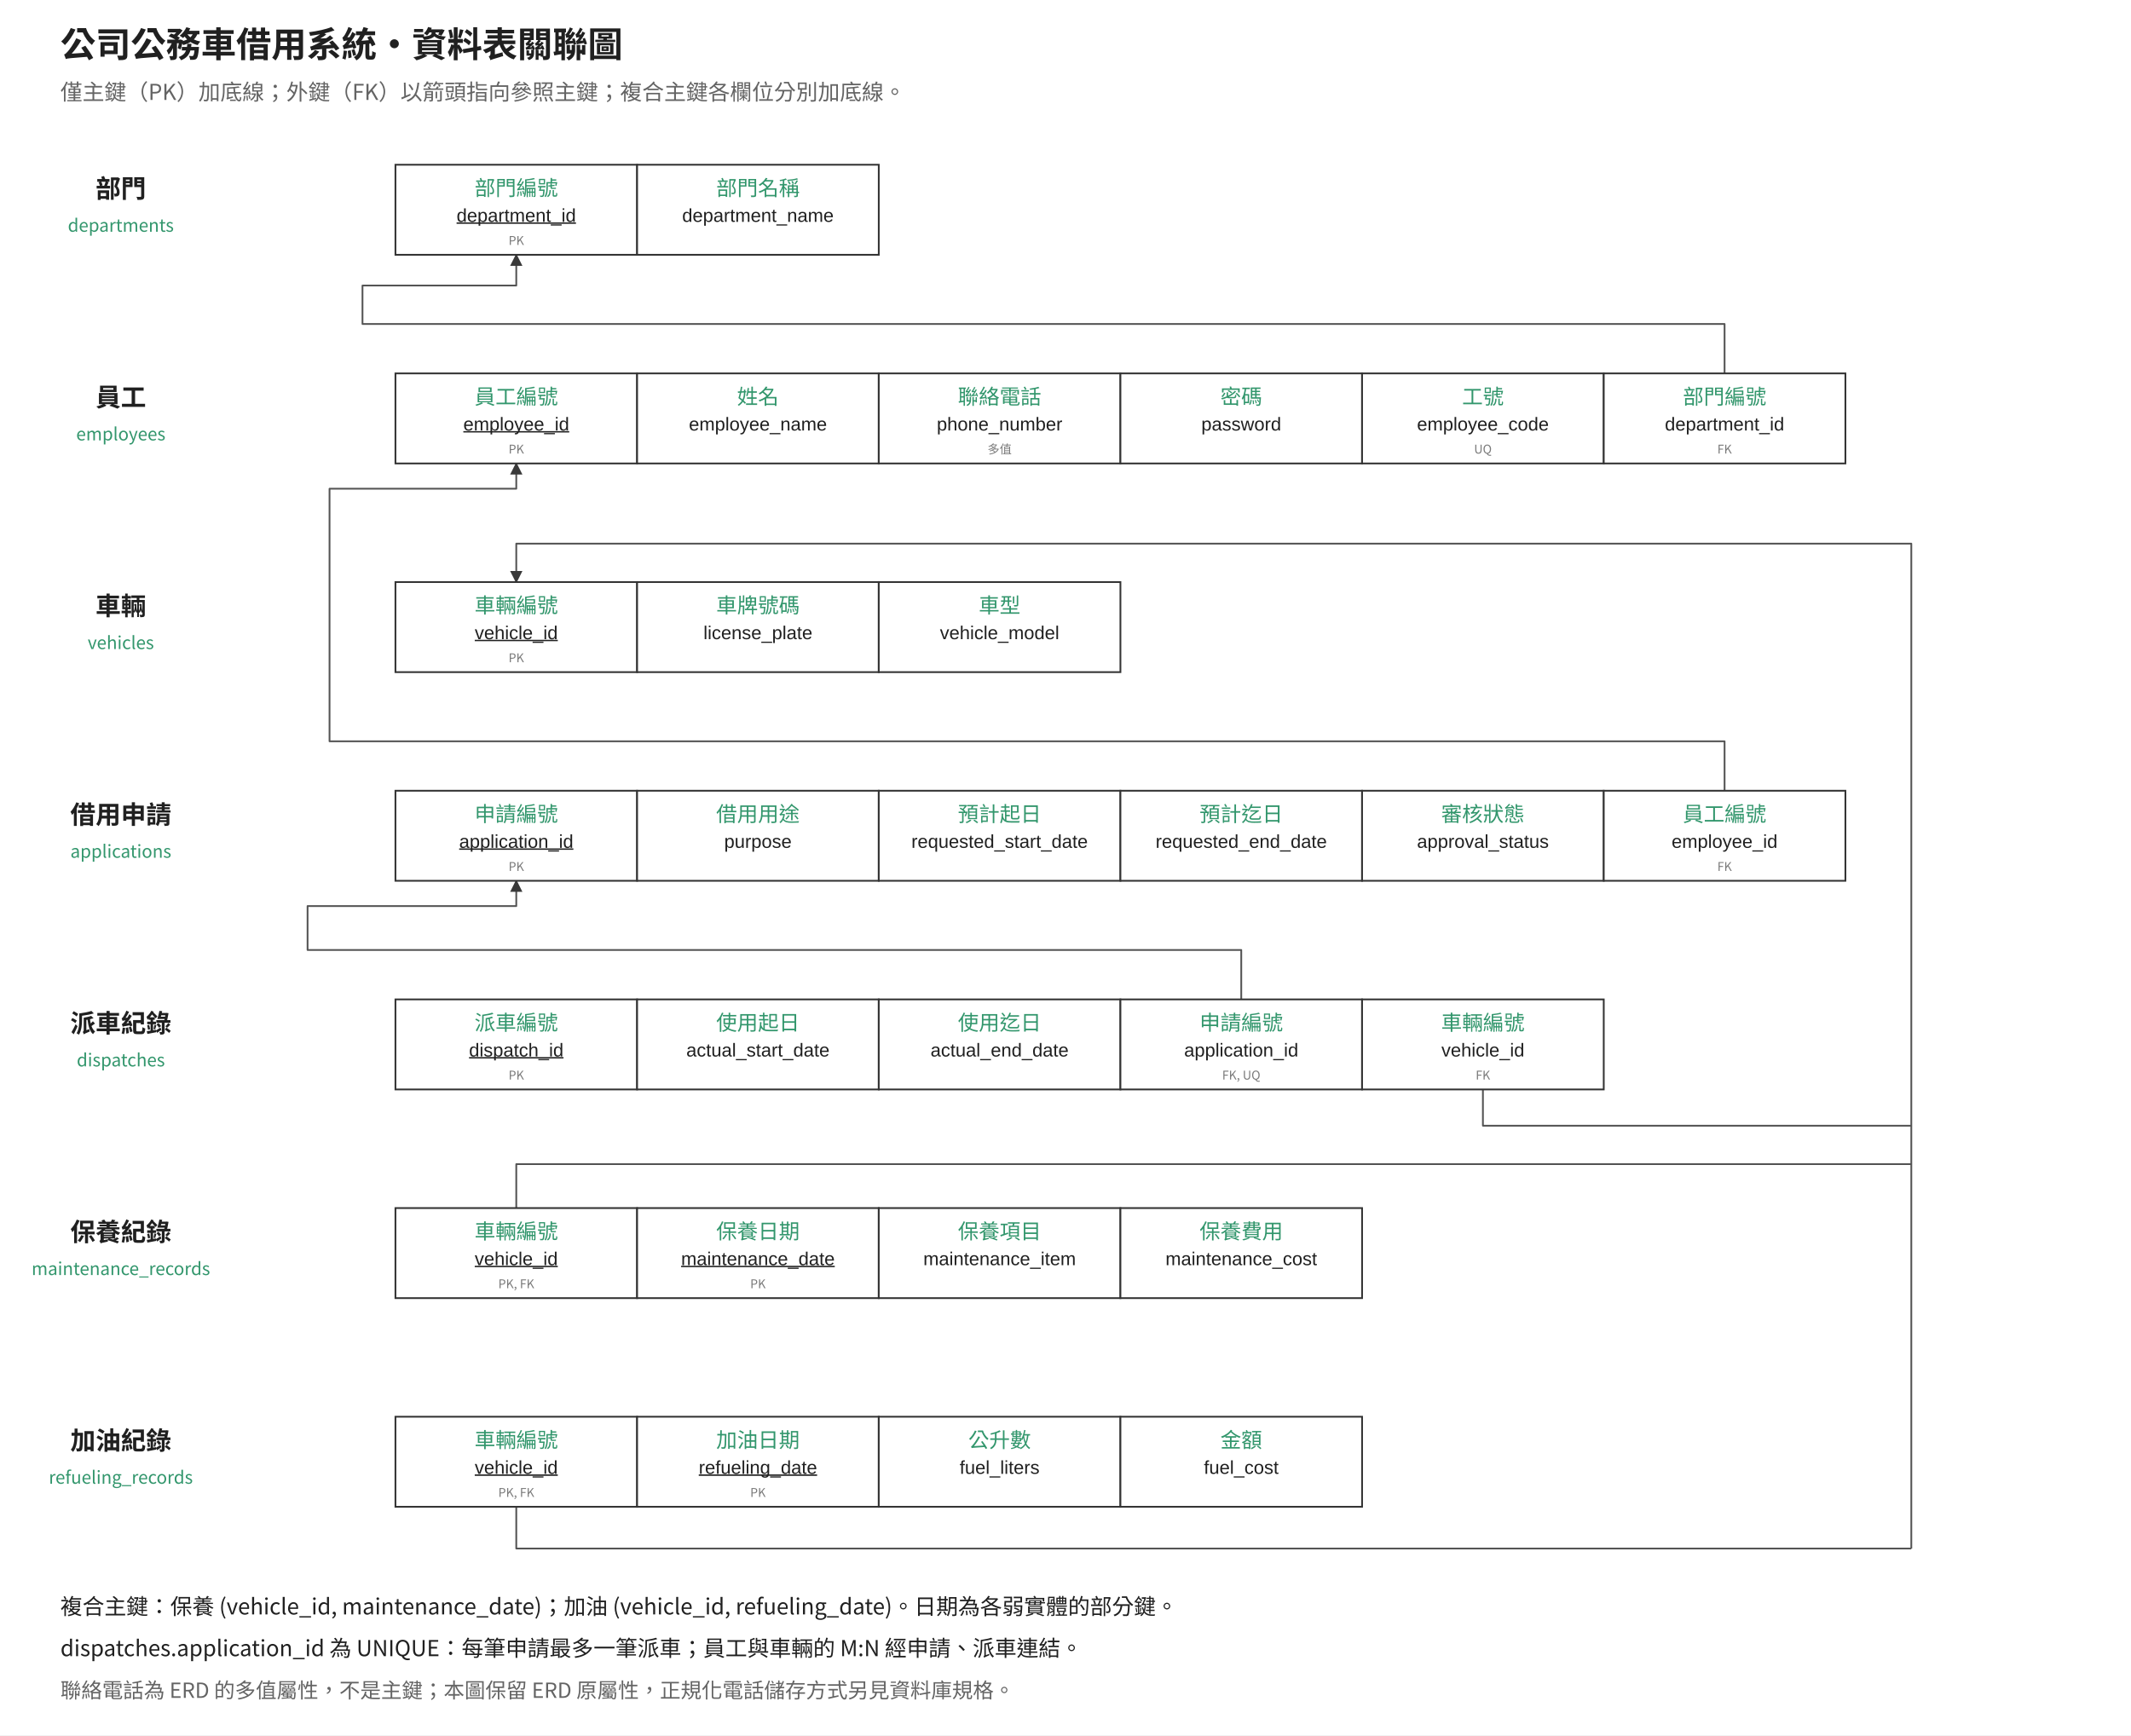
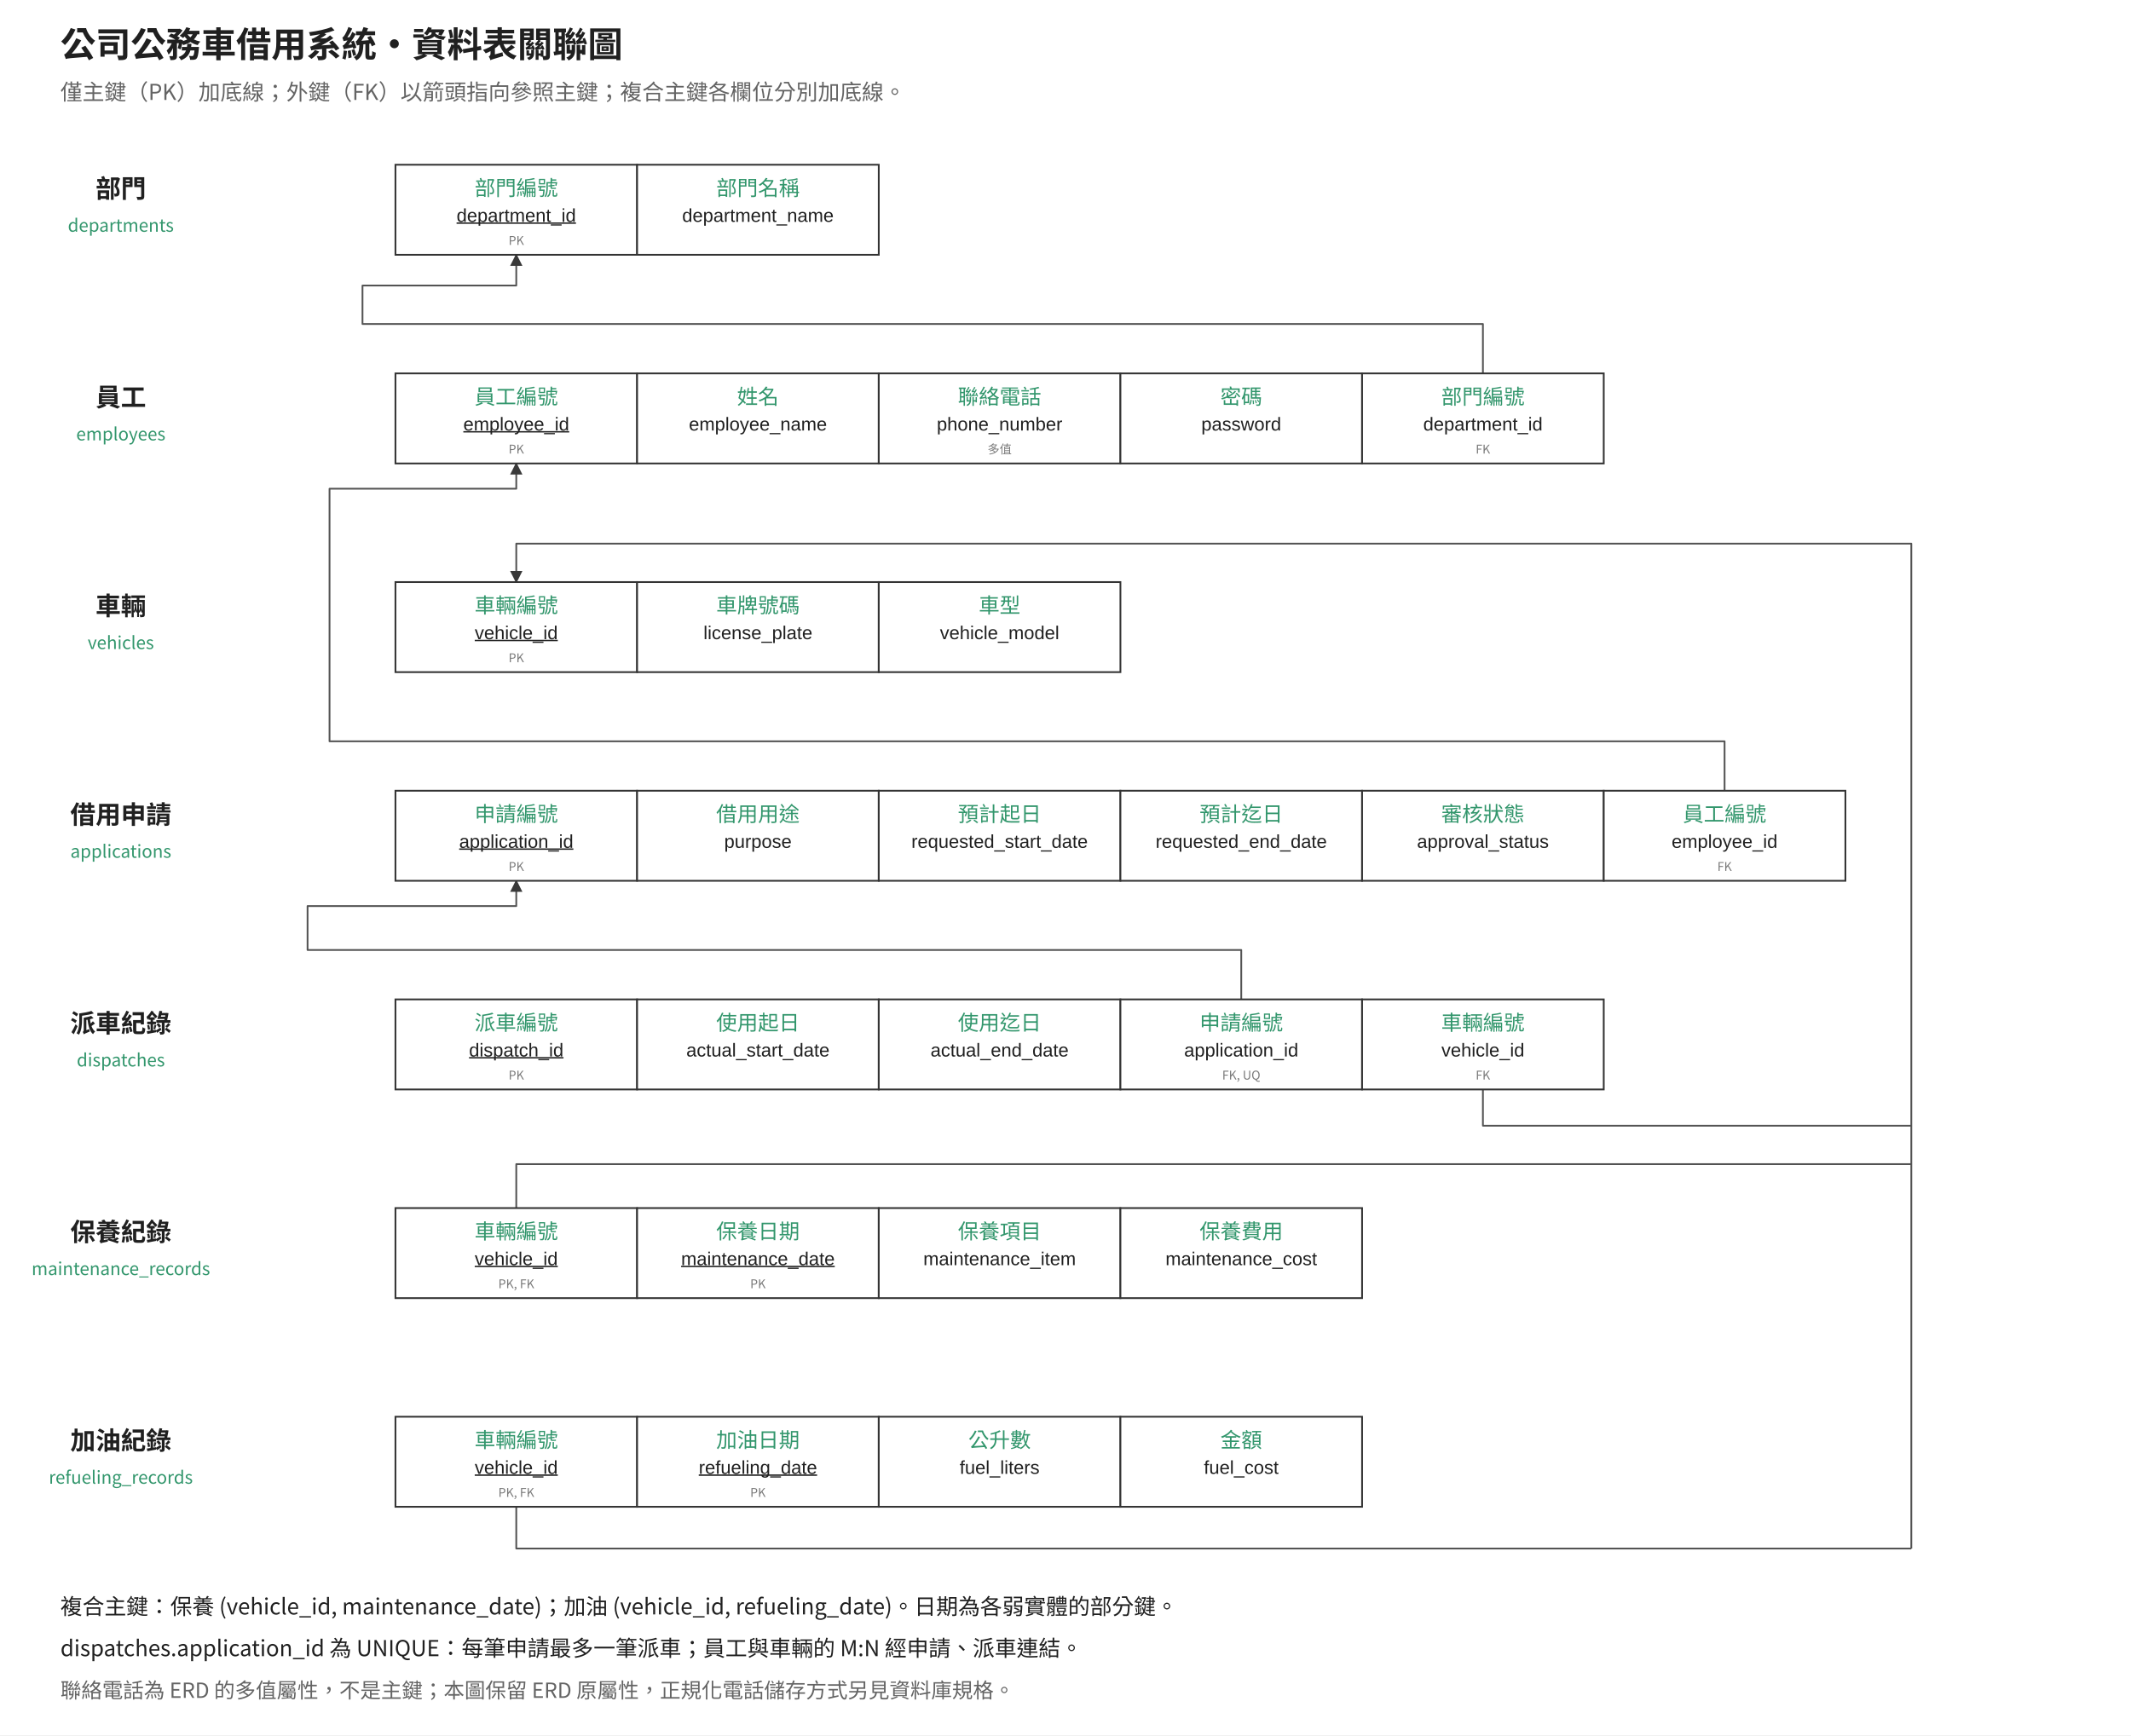
<svg xmlns="http://www.w3.org/2000/svg" width="1940" height="1580" viewBox="0 0 1940 1580" role="img" aria-labelledby="title desc">
  <defs>
    <marker id="arrow" viewBox="0 0 10 10" refX="9" refY="5" markerWidth="7" markerHeight="7" orient="auto">
      <path d="M0 0L10 5L0 10" fill="#393939" />
    </marker>
  </defs>
  <rect width="1940" height="1580" fill="white" />
  <g font-family="Microsoft JhengHei, Noto Sans CJK TC, Arial, sans-serif">
    <text x="55" y="52" font-size="32" fill="#202020" font-weight="700">公司公務車借用系統・資料表關聯圖</text>
    <text x="55" y="91" font-size="20" fill="#646464">僅主鍵（PK）加底線；外鍵（FK）以箭頭指向參照主鍵；複合主鍵各欄位分別加底線。</text>
-     <path d="M1570 340V295H330V260H470V232" fill="none" stroke="#535353" stroke-width="1.6" stroke-linejoin="round" marker-end="url(#arrow)" />
+     <path d="M1350 340V295H330V260H470V232" fill="none" stroke="#535353" stroke-width="1.6" stroke-linejoin="round" marker-end="url(#arrow)" />
    <path d="M1570 720V675H300V445H470V422" fill="none" stroke="#535353" stroke-width="1.6" stroke-linejoin="round" marker-end="url(#arrow)" />
    <path d="M1130 910V865H280V825H470V802" fill="none" stroke="#535353" stroke-width="1.6" stroke-linejoin="round" marker-end="url(#arrow)" />
    <path d="M1740 1410V495H470V530" fill="none" stroke="#535353" stroke-width="1.6" stroke-linejoin="round" marker-end="url(#arrow)" />
    <path d="M1350 992V1025H1740" fill="none" stroke="#535353" stroke-width="1.6" stroke-linejoin="round" />
    <path d="M470 1100V1060H1740" fill="none" stroke="#535353" stroke-width="1.6" stroke-linejoin="round" />
    <path d="M470 1372V1410H1740" fill="none" stroke="#535353" stroke-width="1.6" stroke-linejoin="round" />
    <text x="110" y="180" font-size="23" fill="#202020" text-anchor="middle" font-weight="700">部門</text>
    <text x="110" y="211" font-size="16" fill="#32966c" text-anchor="middle">departments</text>
    <rect x="360" y="150" width="220" height="82" fill="white" stroke="#333333" stroke-width="1.6" />
    <text x="470" y="178" font-size="19" fill="#32966c" text-anchor="middle">部門編號</text>
    <text x="470" y="202" font-size="17" fill="#202020" font-family="Arial, sans-serif" text-anchor="middle" text-decoration="underline">department_id</text>
    <text x="470" y="223" font-size="11" fill="#7a7a7a" text-anchor="middle">PK</text>
    <rect x="580" y="150" width="220" height="82" fill="white" stroke="#333333" stroke-width="1.6" />
    <text x="690" y="178" font-size="19" fill="#32966c" text-anchor="middle">部門名稱</text>
    <text x="690" y="202" font-size="17" fill="#202020" font-family="Arial, sans-serif" text-anchor="middle" text-decoration="none">department_name</text>
    <text x="110" y="370" font-size="23" fill="#202020" text-anchor="middle" font-weight="700">員工</text>
    <text x="110" y="401" font-size="16" fill="#32966c" text-anchor="middle">employees</text>
    <rect x="360" y="340" width="220" height="82" fill="white" stroke="#333333" stroke-width="1.6" />
    <text x="470" y="368" font-size="19" fill="#32966c" text-anchor="middle">員工編號</text>
    <text x="470" y="392" font-size="17" fill="#202020" font-family="Arial, sans-serif" text-anchor="middle" text-decoration="underline">employee_id</text>
    <text x="470" y="413" font-size="11" fill="#7a7a7a" text-anchor="middle">PK</text>
    <rect x="580" y="340" width="220" height="82" fill="white" stroke="#333333" stroke-width="1.6" />
    <text x="690" y="368" font-size="19" fill="#32966c" text-anchor="middle">姓名</text>
    <text x="690" y="392" font-size="17" fill="#202020" font-family="Arial, sans-serif" text-anchor="middle" text-decoration="none">employee_name</text>
    <rect x="800" y="340" width="220" height="82" fill="white" stroke="#333333" stroke-width="1.6" />
    <text x="910" y="368" font-size="19" fill="#32966c" text-anchor="middle">聯絡電話</text>
    <text x="910" y="392" font-size="17" fill="#202020" font-family="Arial, sans-serif" text-anchor="middle" text-decoration="none">phone_number</text>
    <text x="910" y="413" font-size="11" fill="#7a7a7a" text-anchor="middle">多值</text>
    <rect x="1020" y="340" width="220" height="82" fill="white" stroke="#333333" stroke-width="1.6" />
    <text x="1130" y="368" font-size="19" fill="#32966c" text-anchor="middle">密碼</text>
    <text x="1130" y="392" font-size="17" fill="#202020" font-family="Arial, sans-serif" text-anchor="middle" text-decoration="none">password</text>
    <rect x="1240" y="340" width="220" height="82" fill="white" stroke="#333333" stroke-width="1.6" />
-     <text x="1350" y="368" font-size="19" fill="#32966c" text-anchor="middle">工號</text>
-     <text x="1350" y="392" font-size="17" fill="#202020" font-family="Arial, sans-serif" text-anchor="middle" text-decoration="none">employee_code</text>
-     <text x="1350" y="413" font-size="11" fill="#7a7a7a" text-anchor="middle">UQ</text>
-     <rect x="1460" y="340" width="220" height="82" fill="white" stroke="#333333" stroke-width="1.6" />
-     <text x="1570" y="368" font-size="19" fill="#32966c" text-anchor="middle">部門編號</text>
-     <text x="1570" y="392" font-size="17" fill="#202020" font-family="Arial, sans-serif" text-anchor="middle" text-decoration="none">department_id</text>
-     <text x="1570" y="413" font-size="11" fill="#7a7a7a" text-anchor="middle">FK</text>
+     <text x="1350" y="368" font-size="19" fill="#32966c" text-anchor="middle">部門編號</text>
+     <text x="1350" y="392" font-size="17" fill="#202020" font-family="Arial, sans-serif" text-anchor="middle" text-decoration="none">department_id</text>
+     <text x="1350" y="413" font-size="11" fill="#7a7a7a" text-anchor="middle">FK</text>
    <text x="110" y="560" font-size="23" fill="#202020" text-anchor="middle" font-weight="700">車輛</text>
    <text x="110" y="591" font-size="16" fill="#32966c" text-anchor="middle">vehicles</text>
    <rect x="360" y="530" width="220" height="82" fill="white" stroke="#333333" stroke-width="1.6" />
    <text x="470" y="558" font-size="19" fill="#32966c" text-anchor="middle">車輛編號</text>
    <text x="470" y="582" font-size="17" fill="#202020" font-family="Arial, sans-serif" text-anchor="middle" text-decoration="underline">vehicle_id</text>
    <text x="470" y="603" font-size="11" fill="#7a7a7a" text-anchor="middle">PK</text>
    <rect x="580" y="530" width="220" height="82" fill="white" stroke="#333333" stroke-width="1.6" />
    <text x="690" y="558" font-size="19" fill="#32966c" text-anchor="middle">車牌號碼</text>
    <text x="690" y="582" font-size="17" fill="#202020" font-family="Arial, sans-serif" text-anchor="middle" text-decoration="none">license_plate</text>
    <rect x="800" y="530" width="220" height="82" fill="white" stroke="#333333" stroke-width="1.6" />
    <text x="910" y="558" font-size="19" fill="#32966c" text-anchor="middle">車型</text>
    <text x="910" y="582" font-size="17" fill="#202020" font-family="Arial, sans-serif" text-anchor="middle" text-decoration="none">vehicle_model</text>
    <text x="110" y="750" font-size="23" fill="#202020" text-anchor="middle" font-weight="700">借用申請</text>
    <text x="110" y="781" font-size="16" fill="#32966c" text-anchor="middle">applications</text>
    <rect x="360" y="720" width="220" height="82" fill="white" stroke="#333333" stroke-width="1.6" />
    <text x="470" y="748" font-size="19" fill="#32966c" text-anchor="middle">申請編號</text>
    <text x="470" y="772" font-size="17" fill="#202020" font-family="Arial, sans-serif" text-anchor="middle" text-decoration="underline">application_id</text>
    <text x="470" y="793" font-size="11" fill="#7a7a7a" text-anchor="middle">PK</text>
    <rect x="580" y="720" width="220" height="82" fill="white" stroke="#333333" stroke-width="1.6" />
    <text x="690" y="748" font-size="19" fill="#32966c" text-anchor="middle">借用用途</text>
    <text x="690" y="772" font-size="17" fill="#202020" font-family="Arial, sans-serif" text-anchor="middle" text-decoration="none">purpose</text>
    <rect x="800" y="720" width="220" height="82" fill="white" stroke="#333333" stroke-width="1.6" />
    <text x="910" y="748" font-size="19" fill="#32966c" text-anchor="middle">預計起日</text>
    <text x="910" y="772" font-size="17" fill="#202020" font-family="Arial, sans-serif" textLength="190" text-anchor="middle" text-decoration="none">requested_start_date</text>
    <rect x="1020" y="720" width="220" height="82" fill="white" stroke="#333333" stroke-width="1.6" />
    <text x="1130" y="748" font-size="19" fill="#32966c" text-anchor="middle">預計迄日</text>
    <text x="1130" y="772" font-size="17" fill="#202020" font-family="Arial, sans-serif" text-anchor="middle" text-decoration="none">requested_end_date</text>
    <rect x="1240" y="720" width="220" height="82" fill="white" stroke="#333333" stroke-width="1.6" />
    <text x="1350" y="748" font-size="19" fill="#32966c" text-anchor="middle">審核狀態</text>
    <text x="1350" y="772" font-size="17" fill="#202020" font-family="Arial, sans-serif" text-anchor="middle" text-decoration="none">approval_status</text>
    <rect x="1460" y="720" width="220" height="82" fill="white" stroke="#333333" stroke-width="1.6" />
    <text x="1570" y="748" font-size="19" fill="#32966c" text-anchor="middle">員工編號</text>
    <text x="1570" y="772" font-size="17" fill="#202020" font-family="Arial, sans-serif" text-anchor="middle" text-decoration="none">employee_id</text>
    <text x="1570" y="793" font-size="11" fill="#7a7a7a" text-anchor="middle">FK</text>
    <text x="110" y="940" font-size="23" fill="#202020" text-anchor="middle" font-weight="700">派車紀錄</text>
    <text x="110" y="971" font-size="16" fill="#32966c" text-anchor="middle">dispatches</text>
    <rect x="360" y="910" width="220" height="82" fill="white" stroke="#333333" stroke-width="1.6" />
    <text x="470" y="938" font-size="19" fill="#32966c" text-anchor="middle">派車編號</text>
    <text x="470" y="962" font-size="17" fill="#202020" font-family="Arial, sans-serif" text-anchor="middle" text-decoration="underline">dispatch_id</text>
    <text x="470" y="983" font-size="11" fill="#7a7a7a" text-anchor="middle">PK</text>
    <rect x="580" y="910" width="220" height="82" fill="white" stroke="#333333" stroke-width="1.6" />
    <text x="690" y="938" font-size="19" fill="#32966c" text-anchor="middle">使用起日</text>
    <text x="690" y="962" font-size="17" fill="#202020" font-family="Arial, sans-serif" text-anchor="middle" text-decoration="none">actual_start_date</text>
    <rect x="800" y="910" width="220" height="82" fill="white" stroke="#333333" stroke-width="1.6" />
    <text x="910" y="938" font-size="19" fill="#32966c" text-anchor="middle">使用迄日</text>
    <text x="910" y="962" font-size="17" fill="#202020" font-family="Arial, sans-serif" text-anchor="middle" text-decoration="none">actual_end_date</text>
    <rect x="1020" y="910" width="220" height="82" fill="white" stroke="#333333" stroke-width="1.6" />
    <text x="1130" y="938" font-size="19" fill="#32966c" text-anchor="middle">申請編號</text>
    <text x="1130" y="962" font-size="17" fill="#202020" font-family="Arial, sans-serif" text-anchor="middle" text-decoration="none">application_id</text>
    <text x="1130" y="983" font-size="11" fill="#7a7a7a" text-anchor="middle">FK, UQ</text>
    <rect x="1240" y="910" width="220" height="82" fill="white" stroke="#333333" stroke-width="1.6" />
    <text x="1350" y="938" font-size="19" fill="#32966c" text-anchor="middle">車輛編號</text>
    <text x="1350" y="962" font-size="17" fill="#202020" font-family="Arial, sans-serif" text-anchor="middle" text-decoration="none">vehicle_id</text>
    <text x="1350" y="983" font-size="11" fill="#7a7a7a" text-anchor="middle">FK</text>
    <text x="110" y="1130" font-size="23" fill="#202020" text-anchor="middle" font-weight="700">保養紀錄</text>
    <text x="110" y="1161" font-size="16" fill="#32966c" text-anchor="middle">maintenance_records</text>
    <rect x="360" y="1100" width="220" height="82" fill="white" stroke="#333333" stroke-width="1.6" />
    <text x="470" y="1128" font-size="19" fill="#32966c" text-anchor="middle">車輛編號</text>
    <text x="470" y="1152" font-size="17" fill="#202020" font-family="Arial, sans-serif" text-anchor="middle" text-decoration="underline">vehicle_id</text>
    <text x="470" y="1173" font-size="11" fill="#7a7a7a" text-anchor="middle">PK, FK</text>
    <rect x="580" y="1100" width="220" height="82" fill="white" stroke="#333333" stroke-width="1.6" />
    <text x="690" y="1128" font-size="19" fill="#32966c" text-anchor="middle">保養日期</text>
    <text x="690" y="1152" font-size="17" fill="#202020" font-family="Arial, sans-serif" text-anchor="middle" text-decoration="underline">maintenance_date</text>
    <text x="690" y="1173" font-size="11" fill="#7a7a7a" text-anchor="middle">PK</text>
    <rect x="800" y="1100" width="220" height="82" fill="white" stroke="#333333" stroke-width="1.6" />
    <text x="910" y="1128" font-size="19" fill="#32966c" text-anchor="middle">保養項目</text>
    <text x="910" y="1152" font-size="17" fill="#202020" font-family="Arial, sans-serif" text-anchor="middle" text-decoration="none">maintenance_item</text>
    <rect x="1020" y="1100" width="220" height="82" fill="white" stroke="#333333" stroke-width="1.6" />
    <text x="1130" y="1128" font-size="19" fill="#32966c" text-anchor="middle">保養費用</text>
    <text x="1130" y="1152" font-size="17" fill="#202020" font-family="Arial, sans-serif" text-anchor="middle" text-decoration="none">maintenance_cost</text>
    <text x="110" y="1320" font-size="23" fill="#202020" text-anchor="middle" font-weight="700">加油紀錄</text>
    <text x="110" y="1351" font-size="16" fill="#32966c" text-anchor="middle">refueling_records</text>
    <rect x="360" y="1290" width="220" height="82" fill="white" stroke="#333333" stroke-width="1.6" />
    <text x="470" y="1318" font-size="19" fill="#32966c" text-anchor="middle">車輛編號</text>
    <text x="470" y="1342" font-size="17" fill="#202020" font-family="Arial, sans-serif" text-anchor="middle" text-decoration="underline">vehicle_id</text>
    <text x="470" y="1363" font-size="11" fill="#7a7a7a" text-anchor="middle">PK, FK</text>
    <rect x="580" y="1290" width="220" height="82" fill="white" stroke="#333333" stroke-width="1.6" />
    <text x="690" y="1318" font-size="19" fill="#32966c" text-anchor="middle">加油日期</text>
    <text x="690" y="1342" font-size="17" fill="#202020" font-family="Arial, sans-serif" text-anchor="middle" text-decoration="underline">refueling_date</text>
    <text x="690" y="1363" font-size="11" fill="#7a7a7a" text-anchor="middle">PK</text>
    <rect x="800" y="1290" width="220" height="82" fill="white" stroke="#333333" stroke-width="1.6" />
    <text x="910" y="1318" font-size="19" fill="#32966c" text-anchor="middle">公升數</text>
    <text x="910" y="1342" font-size="17" fill="#202020" font-family="Arial, sans-serif" text-anchor="middle" text-decoration="none">fuel_liters</text>
    <rect x="1020" y="1290" width="220" height="82" fill="white" stroke="#333333" stroke-width="1.6" />
    <text x="1130" y="1318" font-size="19" fill="#32966c" text-anchor="middle">金額</text>
    <text x="1130" y="1342" font-size="17" fill="#202020" font-family="Arial, sans-serif" text-anchor="middle" text-decoration="none">fuel_cost</text>
    <text x="55" y="1470" font-size="20" fill="#202020">複合主鍵：保養 (vehicle_id, maintenance_date)；加油 (vehicle_id, refueling_date)。日期為各弱實體的部分鍵。</text>
    <text x="55" y="1508" font-size="20" fill="#202020">dispatches.application_id 為 UNIQUE：每筆申請最多一筆派車；員工與車輛的 M:N 經申請、派車連結。</text>
    <text x="55" y="1546" font-size="19" fill="#646464">聯絡電話為 ERD 的多值屬性，不是主鍵；本圖保留 ERD 原屬性，正規化電話儲存方式另見資料庫規格。</text>
  </g>
</svg>
